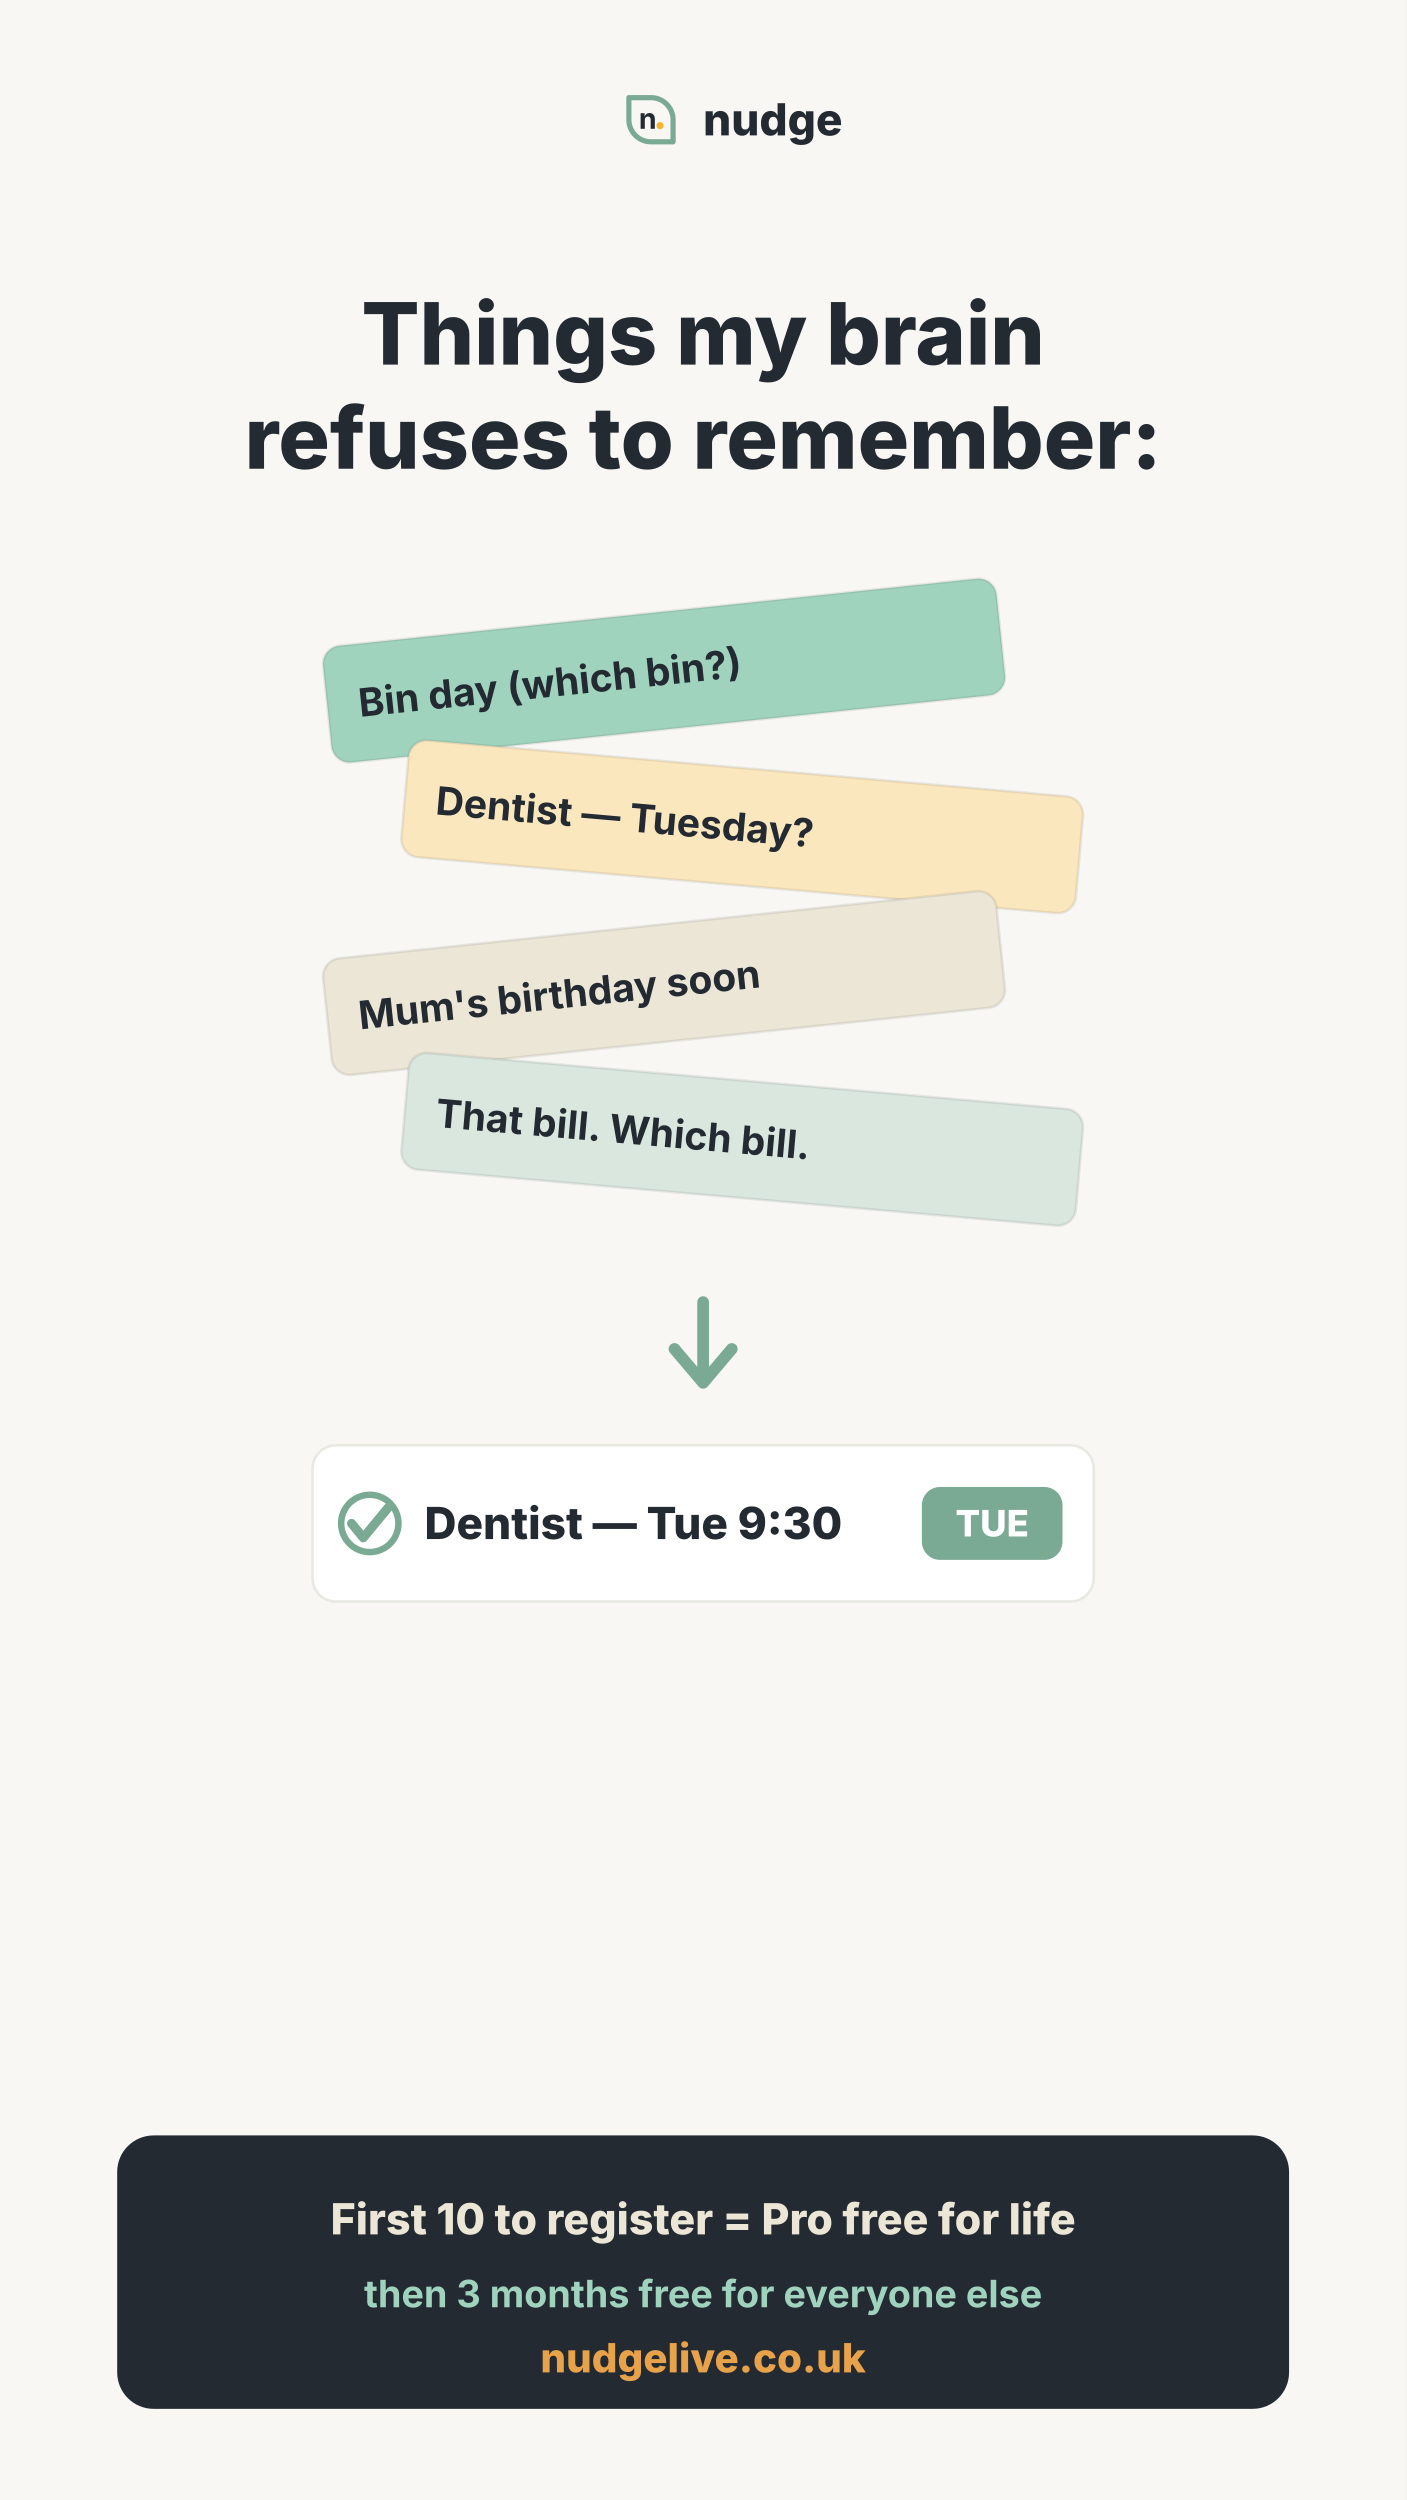
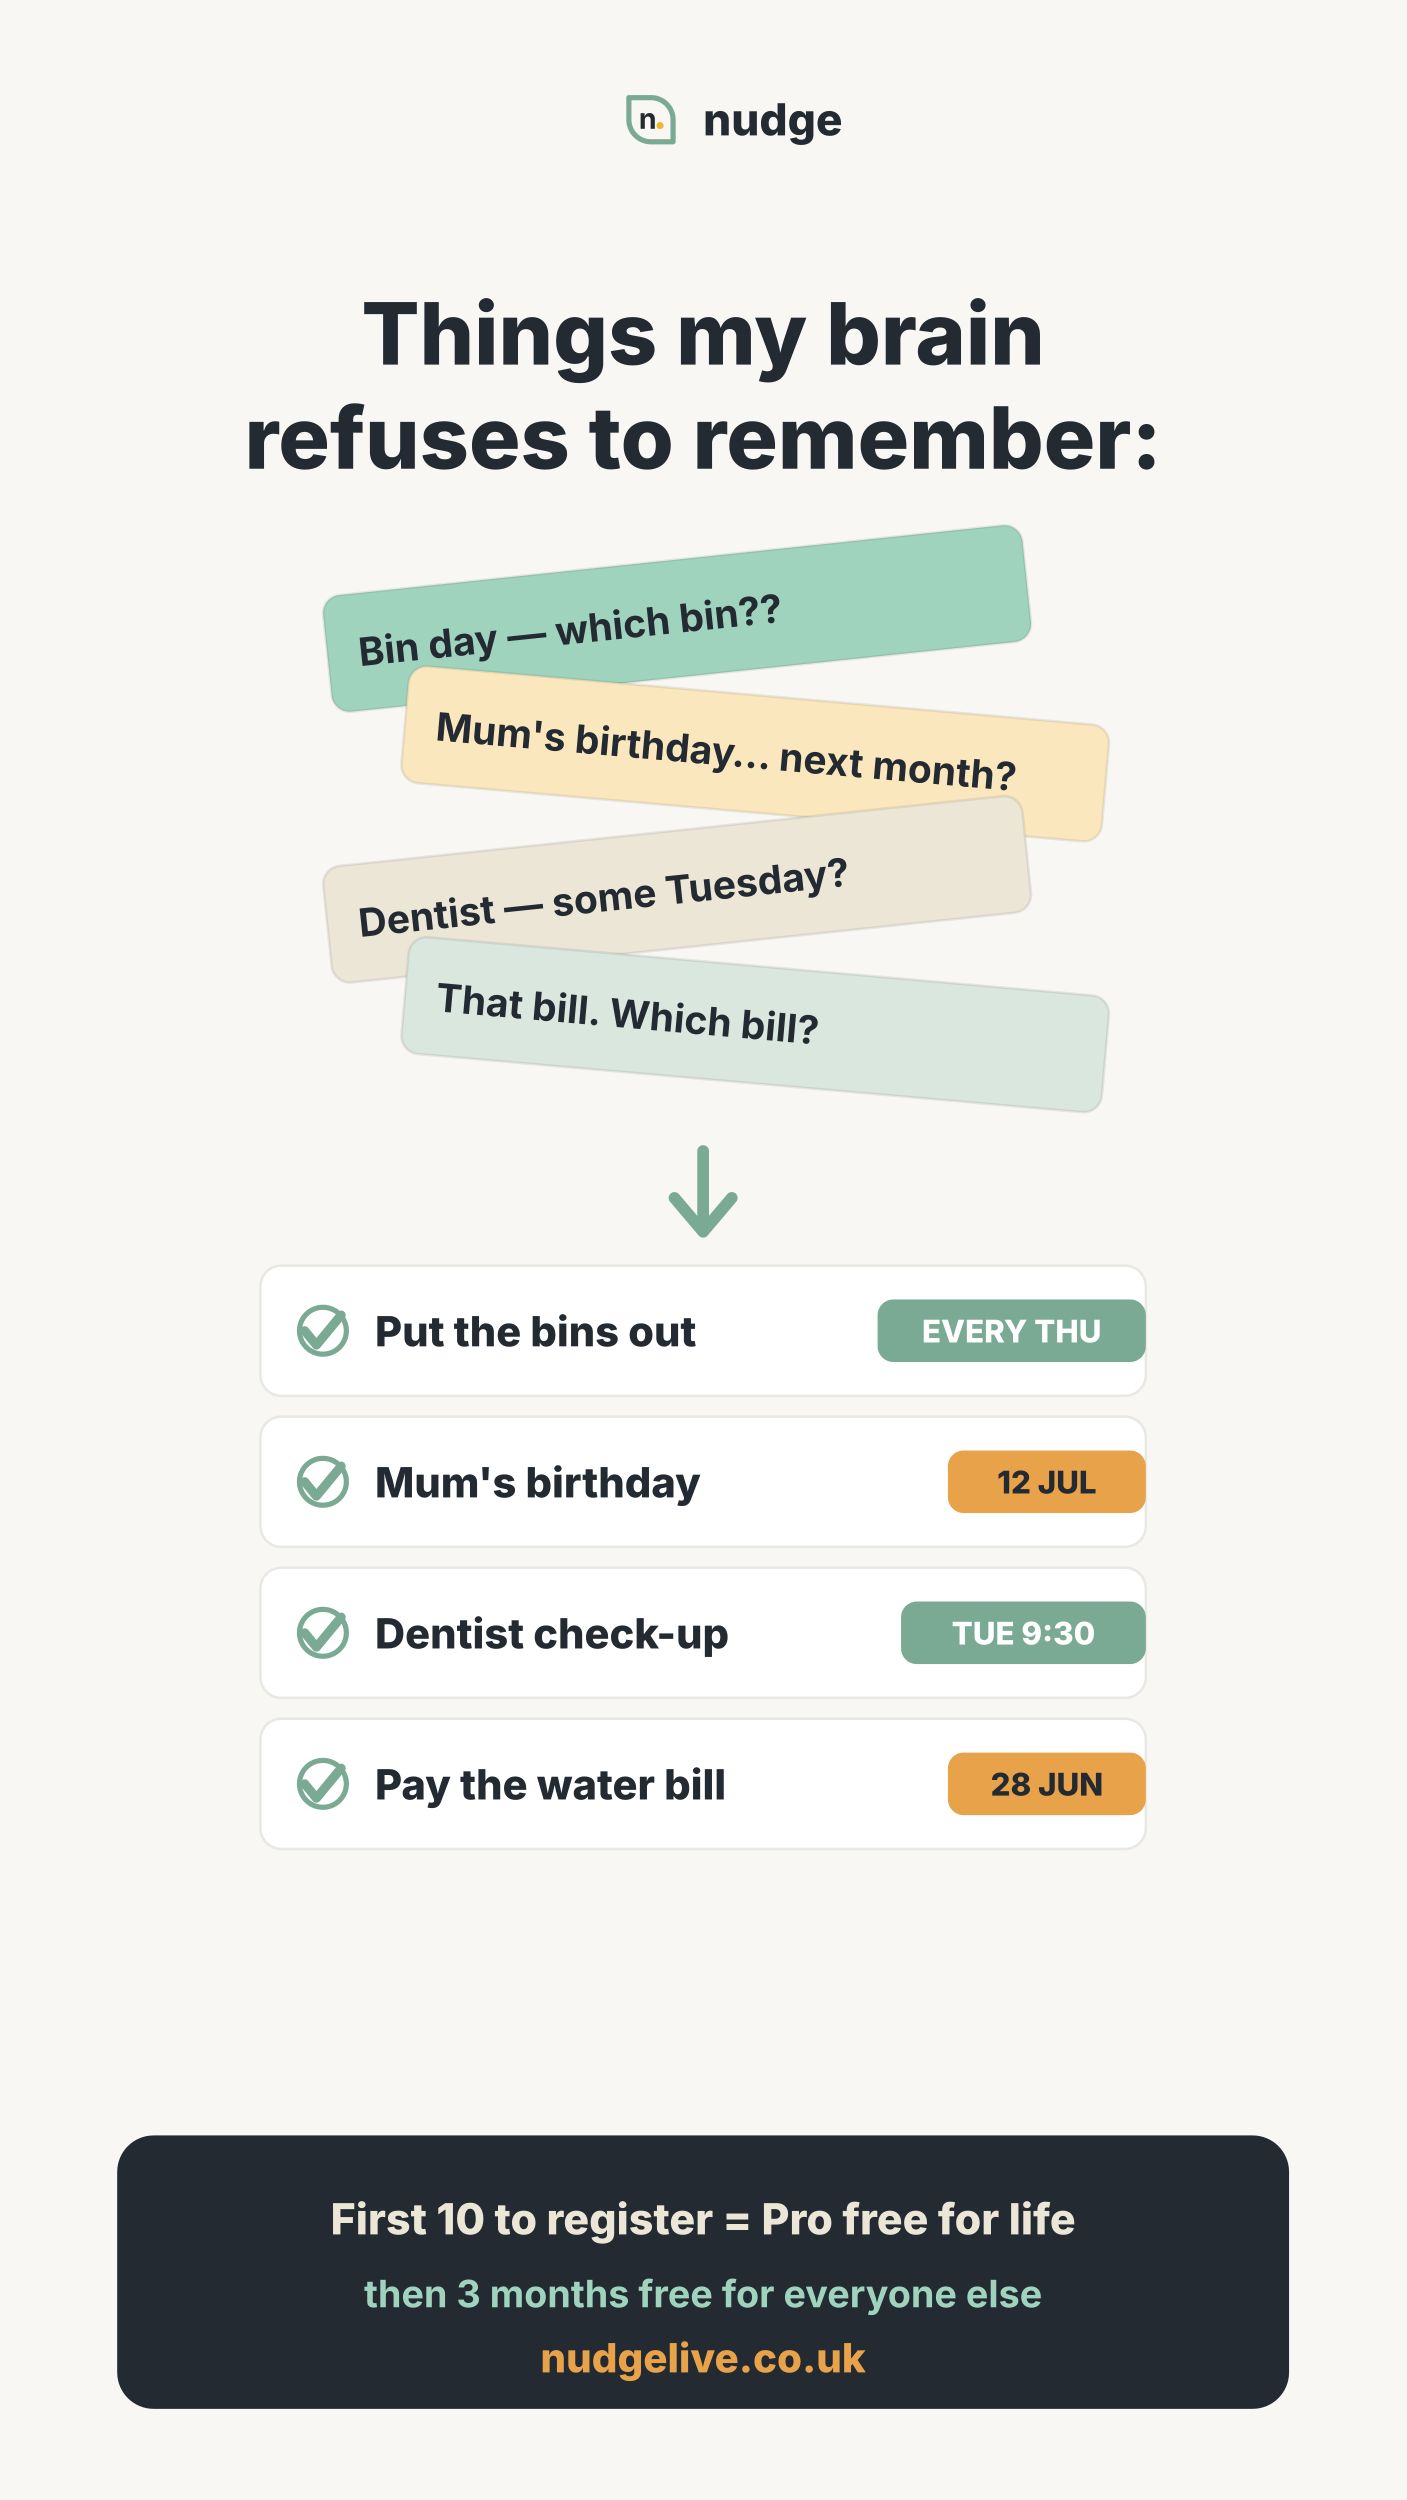
<svg xmlns="http://www.w3.org/2000/svg" viewBox="0 0 1080 1920" width="1080" height="1920" font-family="Inter, Arial, sans-serif">
  <rect width="1080" height="1920" fill="#F8F7F4" />
  <g transform="translate(475.0,67.0) scale(0.499)">
    <path d="M 16 16 L 50 16 A 34 34 0 0 1 84 50 L 84 84 L 50 84 A 34 34 0 0 1 16 50 Z" fill="none" stroke="#7BAA94" stroke-width="8" stroke-linejoin="round" stroke-linecap="round" />
    <text x="45" y="64" font-size="44" font-weight="700" fill="#232A32" text-anchor="middle">n</text>
    <circle cx="64" cy="59" r="5.5" fill="#F5B52E" />
  </g>
  <text x="540" y="104" font-size="34" font-weight="800" fill="#232A32">nudge</text>
  <text x="540" y="280" font-size="66" font-weight="800" fill="#232A32" text-anchor="middle">Things my brain</text>
  <text x="540" y="360" font-size="66" font-weight="800" fill="#232A32" text-anchor="middle">refuses to remember:</text>
-   <g transform="rotate(-6 510 515)">
-     <rect x="250" y="470" width="520" height="90" rx="14" fill="#9FD3BD" stroke="#00000014" stroke-width="2" />
-     <text x="274" y="526" font-size="30" font-weight="700" fill="#232A32">Bin day (which bin?)</text>
+   <g transform="rotate(-6 520 475)">
+     <rect x="250" y="430" width="540" height="90" rx="14" fill="#9FD3BD" stroke="#00000014" stroke-width="2" />
+     <text x="274" y="486" font-size="30" font-weight="700" fill="#232A32">Bin day — which bin??</text>
  </g>
-   <g transform="rotate(5 570 635)">
-     <rect x="310" y="590" width="520" height="90" rx="14" fill="#FBE7BD" stroke="#00000014" stroke-width="2" />
-     <text x="334" y="646" font-size="30" font-weight="700" fill="#232A32">Dentist — Tuesday?</text>
+   <g transform="rotate(5 580 579)">
+     <rect x="310" y="534" width="540" height="90" rx="14" fill="#FBE7BD" stroke="#00000014" stroke-width="2" />
+     <text x="334" y="590" font-size="30" font-weight="700" fill="#232A32">Mum's birthday… next month?</text>
  </g>
-   <g transform="rotate(-6 510 755)">
-     <rect x="250" y="710" width="520" height="90" rx="14" fill="#ECE6D6" stroke="#00000014" stroke-width="2" />
-     <text x="274" y="766" font-size="30" font-weight="700" fill="#232A32">Mum's birthday soon</text>
+   <g transform="rotate(-6 520 683)">
+     <rect x="250" y="638" width="540" height="90" rx="14" fill="#ECE6D6" stroke="#00000014" stroke-width="2" />
+     <text x="274" y="694" font-size="30" font-weight="700" fill="#232A32">Dentist — some Tuesday?</text>
  </g>
-   <g transform="rotate(5 570 875)">
-     <rect x="310" y="830" width="520" height="90" rx="14" fill="#D9E7DF" stroke="#00000014" stroke-width="2" />
-     <text x="334" y="886" font-size="30" font-weight="700" fill="#232A32">That bill. Which bill.</text>
+   <g transform="rotate(5 580 787)">
+     <rect x="310" y="742" width="540" height="90" rx="14" fill="#D9E7DF" stroke="#00000014" stroke-width="2" />
+     <text x="334" y="798" font-size="30" font-weight="700" fill="#232A32">That bill. Which bill?</text>
  </g>
-   <path d="M 540 1000 l 0 60 M 518 1036 l 22 26 l 22 -26" fill="none" stroke="#7BAA94" stroke-width="9" stroke-linecap="round" stroke-linejoin="round" />
-   <rect x="240" y="1110" width="600" height="120" rx="18" fill="#FFFFFF" stroke="#E9E9E3" stroke-width="2" />
-   <circle cx="284" cy="1170" r="22" fill="none" stroke="#7BAA94" stroke-width="5" />
-   <path d="M 270 1170 l 9 11 l 19 -23" fill="none" stroke="#7BAA94" stroke-width="7" stroke-linecap="round" stroke-linejoin="round" />
-   <text x="326" y="1182" font-size="34" font-weight="800" fill="#232A32">Dentist — Tue 9:30</text>
-   <rect x="708" y="1142" width="108" height="56" rx="14" fill="#7BAA94" />
-   <text x="762" y="1180" font-size="28" font-weight="800" fill="#FFFFFF" text-anchor="middle">TUE</text>
+   <path d="M 540 884 l 0 60 M 518 920 l 22 26 l 22 -26" fill="none" stroke="#7BAA94" stroke-width="9" stroke-linecap="round" stroke-linejoin="round" />
+   <rect x="200" y="972" width="680" height="100" rx="16" fill="#FFFFFF" stroke="#E9E9E3" stroke-width="2" />
+   <circle cx="248" cy="1022" r="18" fill="none" stroke="#7BAA94" stroke-width="4" />
+   <path d="M 234 1022 l 9 11 l 19 -23" fill="none" stroke="#7BAA94" stroke-width="7" stroke-linecap="round" stroke-linejoin="round" />
+   <text x="288" y="1034" font-size="32" font-weight="800" fill="#232A32">Put the bins out</text>
+   <rect x="674" y="998" width="206" height="48" rx="12" fill="#7BAA94" />
+   <text x="777" y="1031" font-size="24" font-weight="800" fill="#FFFFFF" text-anchor="middle">EVERY THU</text>
+   <rect x="200" y="1088" width="680" height="100" rx="16" fill="#FFFFFF" stroke="#E9E9E3" stroke-width="2" />
+   <circle cx="248" cy="1138" r="18" fill="none" stroke="#7BAA94" stroke-width="4" />
+   <path d="M 234 1138 l 9 11 l 19 -23" fill="none" stroke="#7BAA94" stroke-width="7" stroke-linecap="round" stroke-linejoin="round" />
+   <text x="288" y="1150" font-size="32" font-weight="800" fill="#232A32">Mum's birthday</text>
+   <rect x="728" y="1114" width="152" height="48" rx="12" fill="#E8A24A" />
+   <text x="804" y="1147" font-size="24" font-weight="800" fill="#232A32" text-anchor="middle">12 JUL</text>
+   <rect x="200" y="1204" width="680" height="100" rx="16" fill="#FFFFFF" stroke="#E9E9E3" stroke-width="2" />
+   <circle cx="248" cy="1254" r="18" fill="none" stroke="#7BAA94" stroke-width="4" />
+   <path d="M 234 1254 l 9 11 l 19 -23" fill="none" stroke="#7BAA94" stroke-width="7" stroke-linecap="round" stroke-linejoin="round" />
+   <text x="288" y="1266" font-size="32" font-weight="800" fill="#232A32">Dentist check-up</text>
+   <rect x="692" y="1230" width="188" height="48" rx="12" fill="#7BAA94" />
+   <text x="786" y="1263" font-size="24" font-weight="800" fill="#FFFFFF" text-anchor="middle">TUE 9:30</text>
+   <rect x="200" y="1320" width="680" height="100" rx="16" fill="#FFFFFF" stroke="#E9E9E3" stroke-width="2" />
+   <circle cx="248" cy="1370" r="18" fill="none" stroke="#7BAA94" stroke-width="4" />
+   <path d="M 234 1370 l 9 11 l 19 -23" fill="none" stroke="#7BAA94" stroke-width="7" stroke-linecap="round" stroke-linejoin="round" />
+   <text x="288" y="1382" font-size="32" font-weight="800" fill="#232A32">Pay the water bill</text>
+   <rect x="728" y="1346" width="152" height="48" rx="12" fill="#E8A24A" />
+   <text x="804" y="1379" font-size="24" font-weight="800" fill="#232A32" text-anchor="middle">28 JUN</text>
  <rect x="90" y="1640" width="900" height="210" rx="28" fill="#232A32" />
  <text x="540" y="1716" font-size="33" font-weight="800" fill="#ECE6D6" text-anchor="middle">First 10 to register = Pro free for life</text>
  <text x="540" y="1772" font-size="29" font-weight="700" fill="#9FD3BD" text-anchor="middle">then 3 months free for everyone else</text>
  <text x="540" y="1822" font-size="31" font-weight="800" fill="#E8A24A" text-anchor="middle">nudgelive.co.uk</text>
</svg>
